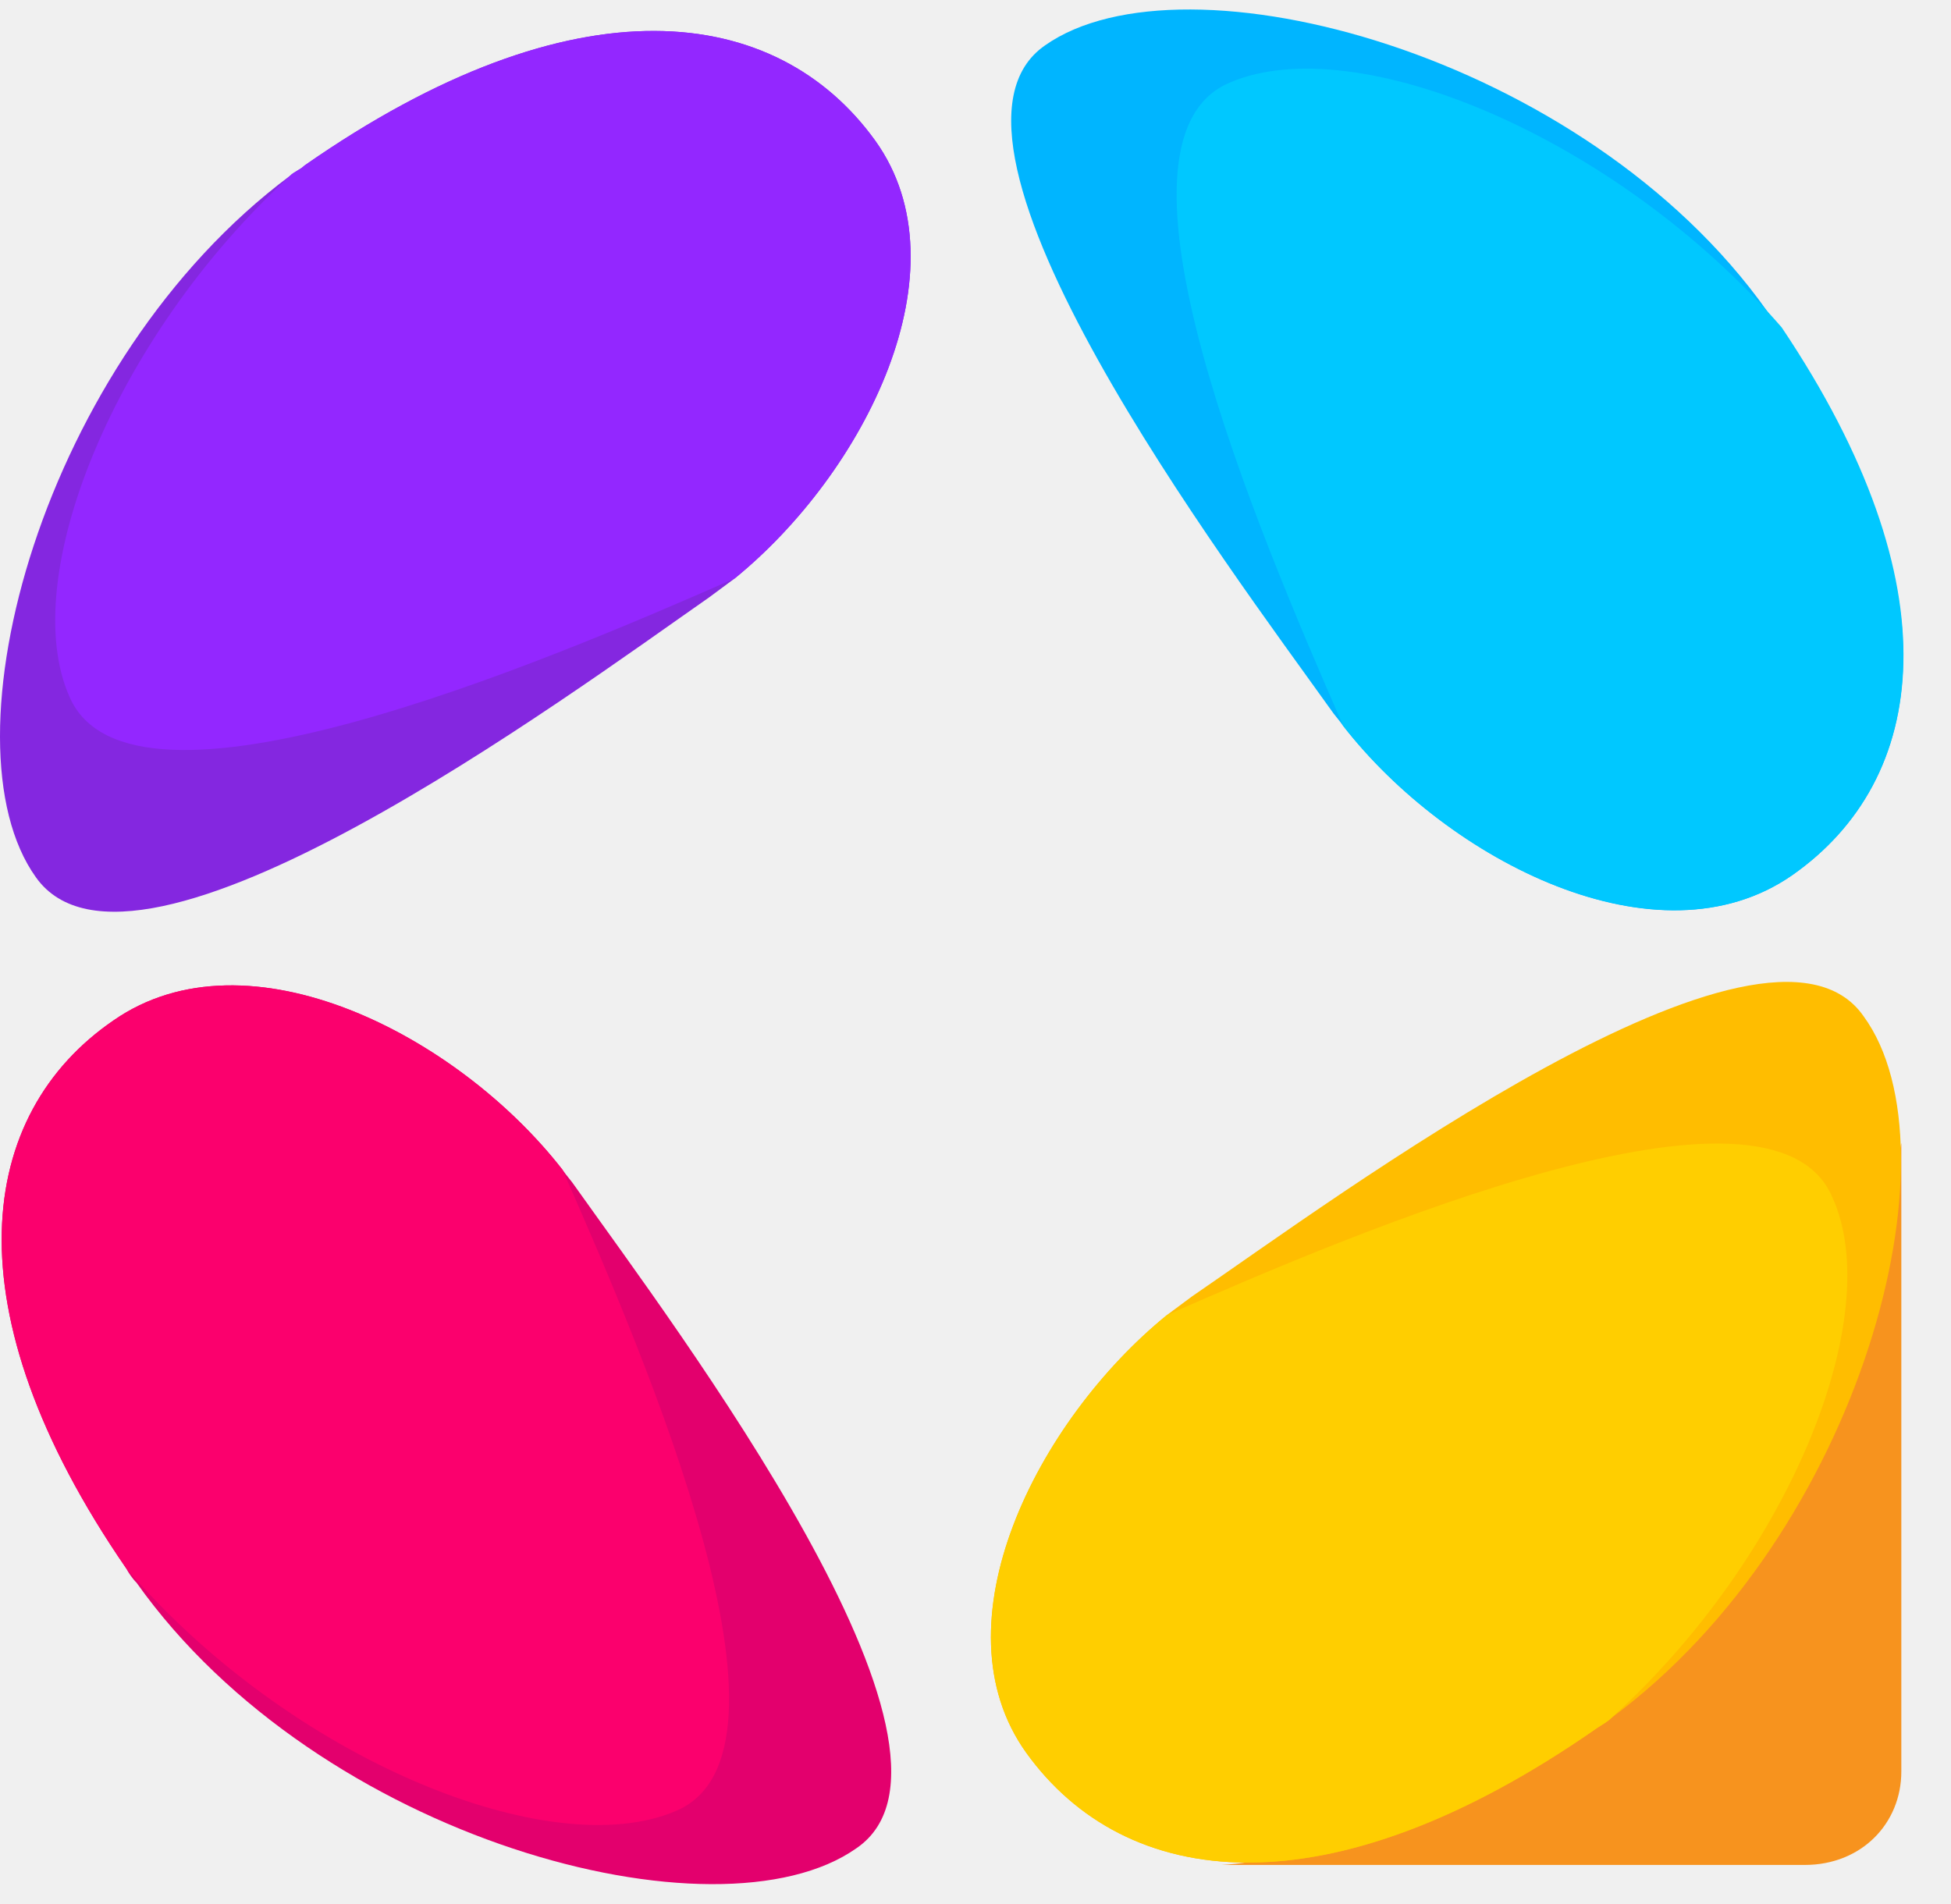
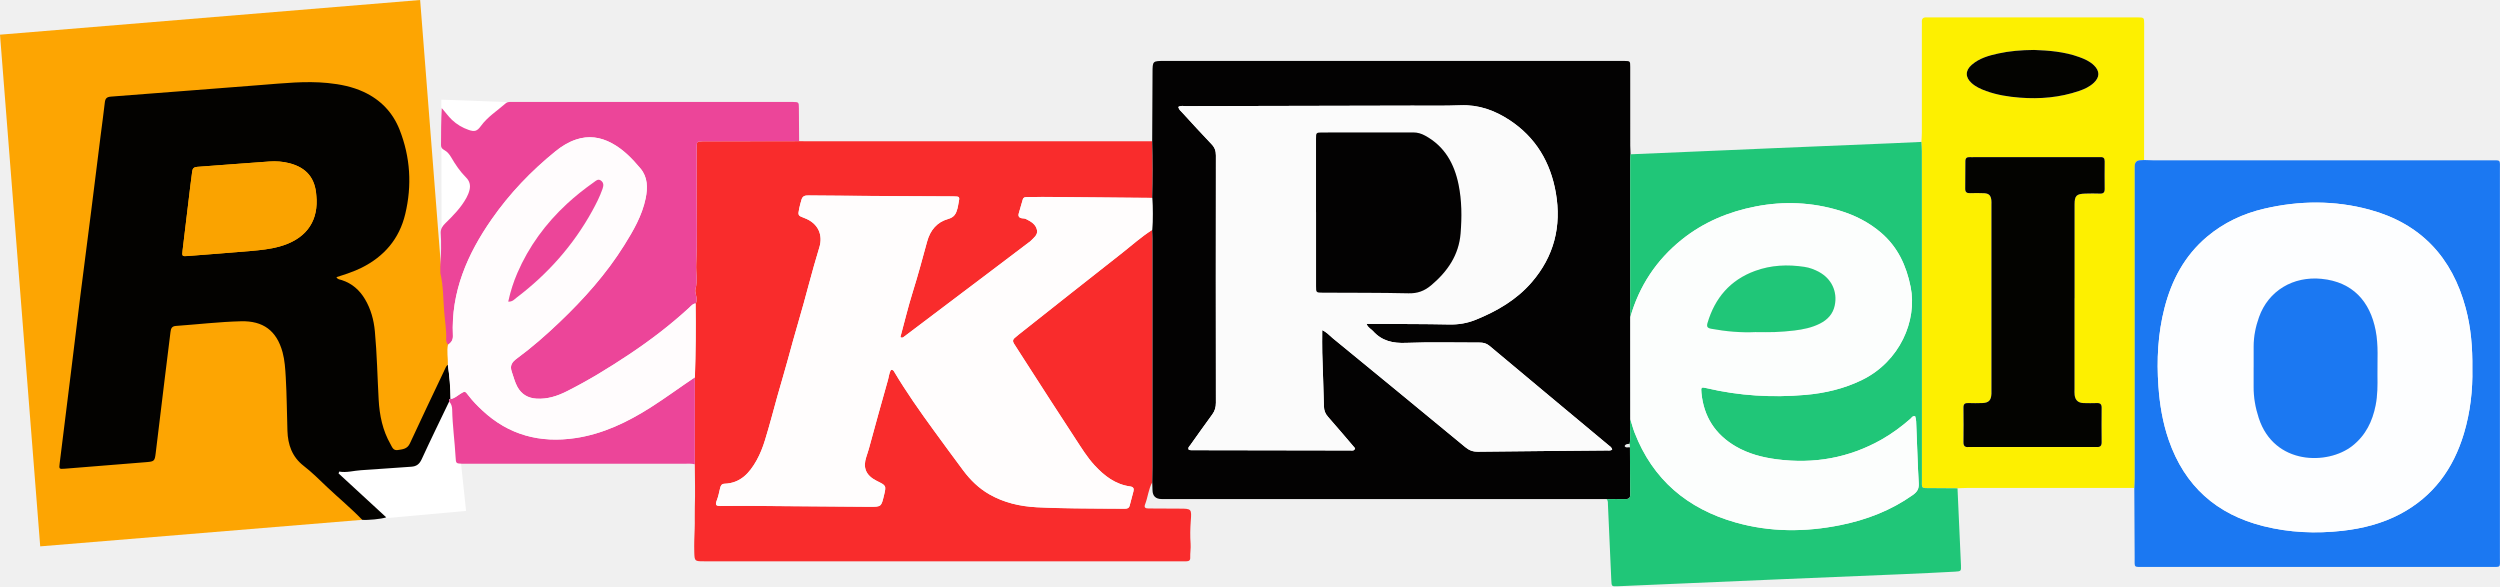
- <svg xmlns="http://www.w3.org/2000/svg" width="41" height="40" viewBox="0 0 41 40" fill="none">
-   <path d="M39.956 24.02C38.81 30.168 33.783 35.532 28.006 38.541C27.3 38.934 26.463 39.152 25.669 39.195H37.928C39.118 39.195 39.956 38.323 39.956 37.233V24.02Z" fill="#F7931E" />
-   <path d="M15.438 12.158C15.262 12.288 15.085 12.419 14.909 12.55C11.91 14.643 2.826 21.359 0.754 18.437C-1.275 15.603 0.886 7.579 6.09 3.698C6.178 3.61 6.31 3.567 6.398 3.479C12.087 -0.489 16.32 0.078 18.393 2.956C20.333 5.66 18.172 9.934 15.438 12.158Z" fill="#8427E0" />
-   <path d="M33.871 36.098C33.783 36.185 33.695 36.229 33.563 36.316C27.874 40.284 23.641 39.718 21.568 36.839C19.628 34.136 21.789 29.862 24.523 27.638C24.699 27.507 24.876 27.376 25.052 27.245C28.051 25.196 37.135 18.437 39.163 21.358C41.236 24.193 39.119 32.217 33.871 36.098Z" fill="#FFBD00" />
-   <path d="M17.995 38.846C15.085 40.895 6.707 38.672 2.87 33.264C2.782 33.177 2.694 33.046 2.65 32.959C-1.099 27.508 -0.481 23.409 2.385 21.446C5.207 19.484 9.617 21.752 11.822 24.586C11.91 24.717 11.998 24.804 12.086 24.935C14.159 27.857 20.95 36.84 17.995 38.846Z" fill="#E3006D" />
-   <path d="M15.438 12.158C11.382 13.945 2.739 17.609 1.46 14.643C0.357 12.158 2.386 7.099 6.09 3.698C6.178 3.61 6.31 3.567 6.399 3.479C12.087 -0.489 16.32 0.078 18.393 2.956C20.333 5.66 18.172 9.934 15.438 12.158Z" fill="#9327FF" />
-   <path d="M37.662 18.395C34.84 20.358 30.43 18.09 28.226 15.256C28.137 15.125 28.049 15.038 27.961 14.907C25.844 11.941 19.053 2.958 21.964 0.952C24.874 -1.097 33.297 1.127 37.133 6.534C37.221 6.665 37.31 6.752 37.398 6.883C41.102 12.334 40.529 16.39 37.662 18.395Z" fill="#00B5FF" />
-   <path d="M37.663 18.393C34.841 20.356 30.431 18.088 28.226 15.254C26.418 11.111 22.934 2.956 25.845 1.735C28.491 0.601 33.959 2.869 37.442 6.881C41.102 12.332 40.529 16.387 37.663 18.393Z" fill="#00C8FF" />
-   <path d="M33.871 36.099C33.783 36.186 33.695 36.229 33.563 36.317C27.874 40.285 23.641 39.718 21.568 36.84C19.628 34.136 21.789 29.863 24.523 27.639C28.58 25.851 37.223 22.188 38.502 25.153C39.648 27.639 37.62 32.697 33.871 36.099Z" fill="#FFCE00" />
-   <path d="M14.203 38.061C11.557 39.195 6.089 36.971 2.65 32.959C-1.099 27.508 -0.481 23.409 2.385 21.446C5.207 19.484 9.617 21.752 11.822 24.586C13.63 28.685 17.113 36.84 14.203 38.061Z" fill="#FB006D" />
+ <svg xmlns="http://www.w3.org/2000/svg" id="Camada_2" data-name="Camada 2" viewBox="0 0 1106 259.39">
+   <defs>
+     <style>
+       .cls-1 {
+         fill: #fcfefd;
+       }
+ 
+       .cls-1, .cls-2, .cls-3, .cls-4, .cls-5, .cls-6, .cls-7, .cls-8, .cls-9, .cls-10, .cls-11, .cls-12, .cls-13, .cls-14, .cls-15, .cls-16 {
+         stroke-width: 0px;
+       }
+ 
+       .cls-2 {
+         fill: #f92c2c;
+       }
+ 
+       .cls-3 {
+         fill: #faa300;
+       }
+ 
+       .cls-4 {
+         fill: #fdf000;
+       }
+ 
+       .cls-5 {
+         fill: #030300;
+       }
+ 
+       .cls-6 {
+         fill: #fff;
+       }
+ 
+       .cls-7 {
+         fill: #ec4599;
+       }
+ 
+       .cls-8 {
+         fill: #030202;
+       }
+ 
+       .cls-9 {
+         fill: #fbfbfb;
+       }
+ 
+       .cls-10 {
+         fill: #fda502;
+       }
+ 
+       .cls-11 {
+         fill: #1b78f2;
+       }
+ 
+       .cls-12 {
+         fill: #fffcfd;
+       }
+ 
+       .cls-13 {
+         fill: #fdfeff;
+       }
+ 
+       .cls-14 {
+         fill: #20c678;
+       }
+ 
+       .cls-15 {
+         fill: #fffdfd;
+       }
+ 
+       .cls-16 {
+         fill: #030200;
+       }
+     </style>
+   </defs>
+   <g id="Camada_1-2" data-name="Camada 1">
+     <g>
+       <path class="cls-2" d="m509.78,213.33c-1.72,3.07-1.94,6.63-3.21,9.84-.58,1.47.3,1.78,1.58,1.78,4.53,0,9.06.08,13.59.07,5.42-.01,5.46.12,5.06,5.41-.25,3.34-.33,6.72-.08,10.05.16,2.12-.24,4.16-.16,6.24.05,1.28-.68,1.59-1.74,1.6-.81,0-1.63,0-2.44,0-70.3,0-140.59,0-210.89,0-4.11,0-4.23,0-4.34-4.03-.1-3.46.04-6.94.18-10.4.13-3.12-.04-6.24.06-9.37.21-6.36.03-12.74,0-19.11,0-12.83.01-25.66.02-38.49.35-10.89.46-21.77.3-32.66.46-.45.41-1.03.46-1.61.16-1.65-.89-3.32-.48-4.78,1.02-3.66.13-7.33.31-10.97.47-10.06.17-20.16.18-30.24,0-7.19,0-14.37.04-21.56.01-2.46.09-2.5,2.53-2.59.81-.03,1.62,0,2.43,0,13.45-.02,26.9-.04,40.35-.06,1.16.02,2.32.06,3.48.06,50.9,0,101.8,0,152.7,0,.24,8.35.24,16.7,0,25.05-2.55-.02-5.11-.04-7.66-.06-12.76-.12-25.53-.25-38.29-.36-3.02-.03-6.04,0-9.06.05-.91.01-1.91-.08-2.25,1.14-.56,2.01-1.13,4.01-1.73,6-.38,1.28.04,2.02,1.36,2.24.57.1,1.21.04,1.71.29,2.22,1.09,4.48,2.34,4.98,4.97.42,2.22-1.56,3.44-2.89,4.86-.23.25-.55.42-.83.63-4.63,3.5-9.25,7.01-13.88,10.51-13.8,10.42-27.6,20.85-41.4,31.26-.36.27-.75.53-1.44.05,1.78-6.58,3.39-13.3,5.45-19.89,2.32-7.4,4.33-14.88,6.37-22.36,1.37-5.04,4.41-8.63,9.23-9.98,2.85-.8,3.6-2.42,4.2-4.68.21-.78.31-1.6.47-2.39.59-2.85.59-2.91-2.31-2.94-7.66-.07-15.33-.06-22.99-.11-13.7-.08-27.4-.16-41.09-.31-1.59-.02-2.62.23-3.11,1.97-.35,1.23-.71,2.44-.96,3.69-.62,3.17-.66,3.22,2.28,4.33,6.47,2.43,8.11,7.86,6.68,12.72-1.64,5.55-3.3,11.1-4.75,16.69-2.89,11.08-6.29,22-9.23,33.06-1.46,5.47-3.16,10.9-4.67,16.36-1.79,6.48-3.49,12.99-5.47,19.41-.96,3.1-2.14,6.14-3.72,8.98-3.13,5.58-7.13,10.09-14.17,10.33-1.38.05-1.72.94-1.98,2-.43,1.81-.77,3.62-1.45,5.37-.77,1.99-.43,2.47,1.72,2.48,3.71.02,7.43-.1,11.14-.07,18.24.13,36.48.3,54.72.41,5.17.03,5.17-.03,6.36-4.97,1.08-4.48,1.03-4.38-3.22-6.5-4.94-2.47-6.11-5.99-4.59-10.58.4-1.21.81-2.42,1.15-3.64,2.8-10.16,5.53-20.33,8.45-30.45.43-1.48.53-3.13,1.29-4.41.78-.11,1.11.2,1.35.62,5.4,9.09,11.48,17.72,17.7,26.25,4.31,5.9,8.61,11.81,12.99,17.66,3.15,4.21,6.86,7.84,11.48,10.49,6.5,3.73,13.58,5.34,20.96,5.74,5.68.31,11.37.4,17.05.49,7.31.1,14.62.1,21.93.15,1.01,0,1.85-.19,2.15-1.31.56-2.13,1.15-4.25,1.69-6.38.31-1.22,0-1.96-1.43-2.15-6.58-.9-11.45-4.67-15.8-9.39-3.25-3.52-5.72-7.59-8.33-11.55-7.53-11.43-14.89-22.97-22.31-34.48-1.64-2.54-3.23-5.1-4.89-7.62-.68-1.03-.74-1.91.3-2.72.55-.43,1.05-.92,1.59-1.35,15.29-12.08,30.56-24.19,45.9-36.21,4.38-3.43,8.51-7.19,13.24-10.16.05,1.27.15,2.54.15,3.81,0,33.73,0,67.47,0,101.2,0,2.2-.06,4.39-.09,6.59Z" />
+       <polygon class="cls-10" points="0 15.34 17.79 241.71 160.24 229.97 145.77 207.29 171.06 201.2 185.58 202.13 199.35 157.3 195.11 118.14 185.87 0 0 15.34" />
+       <polygon class="cls-6" points="168.66 229.41 206.19 226.02 199.35 161.66 182.77 199.32 159.82 206.35 146.7 204.47 148.88 211.15 168.66 229.41" />
+       <path class="cls-8" d="m509.73,87.54c.24-8.35.24-16.7,0-25.05.05-10.09.11-20.18.15-30.28.02-5.25,0-5.25,5.3-5.25h201.32c.7,0,1.39,0,2.09,0,2.59.04,2.62.04,2.62,2.65.01,11.61,0,23.21.01,34.82,0,1.27.08,2.55.12,3.82-.05.8-.13,1.61-.14,2.42,0,20.77,0,41.54,0,62.32,0,2.43.03,4.86.05,7.29,0,15.06.01,30.13.02,45.19-.41,3.62.32,7.26-.3,10.87-.86.08-1.79,0-2.25,1.01.6.99,1.57.41,2.37.56.03,6.9.03,13.81.13,20.71.02,1.67-.57,2.21-2.2,2.16-2.76-.09-5.52,0-8.28.02-58.62,0-117.24-.01-175.86-.02-6.96,0-13.93,0-20.89,0q-4.08,0-4.12-3.97c-.01-1.16-.06-2.32-.1-3.48.03-2.2.08-4.4.09-6.59,0-33.73,0-67.47,0-101.2,0-1.27-.1-2.54-.15-3.81.29-4.73.26-9.45.02-14.18Zm203.5,111.42c-.2-1.16-1.01-1.5-1.6-2-17.57-14.65-35.16-29.28-52.69-43.97-1.39-1.16-2.77-1.44-4.45-1.44-10.81.03-21.63-.29-32.42.14-5.83.24-10.71-.83-14.65-5.24-.86-.96-2.25-1.46-2.84-3.15,1.47,0,2.61,0,3.75,0,10.92.06,21.85.02,32.77.25,4.16.09,8.02-.56,11.86-2.12,9.36-3.82,17.95-8.79,24.63-16.51,9.91-11.44,13.3-24.79,10.72-39.61-2.36-13.54-8.91-24.6-20.56-32.22-6.52-4.26-13.6-6.84-21.63-6.51-7.08.29-14.17.13-21.26.15-33.35.07-66.7.13-100.05.22-1.16,0-2.44-.36-3.52.37.27,1.21,1.07,1.77,1.69,2.44,4.32,4.7,8.61,9.44,13.03,14.05,1.4,1.46,1.91,2.95,1.91,4.95-.05,36.47-.05,72.95,0,109.42,0,1.96-.45,3.59-1.6,5.16-3.29,4.49-6.51,9.04-9.74,13.58-.44.62-1.25,1.17-.58,2.14.32.04.67.11,1.01.11,23.47.05,46.95.09,70.42.12.74,0,1.68.32,2.07-.96-3.94-4.6-7.89-9.3-11.96-13.91-1.23-1.39-1.79-2.77-1.83-4.66-.15-7.9-.52-15.79-.74-23.68-.09-3.2-.01-6.41-.01-10.03,2.05.97,3.24,2.42,4.63,3.55,19.58,16.05,39.15,32.09,58.66,48.22,1.74,1.44,3.41,2.05,5.64,2.02,18.94-.24,37.88-.37,56.82-.55.79,0,1.61.17,2.53-.33Z" />
+       <path class="cls-16" d="m160.24,229.97c-4.9-5.12-10.39-9.62-15.53-14.49-3.37-3.2-6.67-6.52-10.33-9.35-5.19-4.01-7.02-9.42-7.22-15.54-.25-7.89-.28-15.79-.74-23.68-.22-3.71-.43-7.42-1.4-11.03-2.63-9.71-8.72-13.98-18.34-13.75-9.63.23-19.23,1.38-28.85,2.06-1.86.13-2.22,1.17-2.41,2.73-.81,6.92-1.71,13.82-2.56,20.74-1.34,10.94-2.65,21.88-3.98,32.82-.42,3.44-.63,3.68-4.02,3.96-12.04.98-24.09,1.95-36.13,2.91-2.6.21-2.65.18-2.32-2.45,1.64-13.35,3.32-26.7,4.97-40.06,1.39-11.28,2.74-22.57,4.15-33.86,1.58-12.54,3.22-25.07,4.81-37.6,1.42-11.16,2.79-22.33,4.19-33.49.61-4.83,1.29-9.65,1.83-14.48.2-1.77.77-2.52,2.74-2.67,22.13-1.65,44.25-3.46,66.38-5.14,9.84-.75,19.67-1.86,29.56-.87,5.46.55,10.79,1.6,15.8,3.91,7.52,3.47,12.93,9.1,15.94,16.76,4.77,12.12,5.53,24.63,2.5,37.29-2.62,10.97-9.29,18.76-19.34,23.77-3.54,1.76-7.3,2.93-11.1,4.16.56,1.08,1.58,1.03,2.39,1.3,4.54,1.48,7.86,4.43,10.25,8.46,2.59,4.37,3.89,9.15,4.36,14.19.94,10.06,1.12,20.16,1.68,30.24.38,6.91,1.74,13.6,5.23,19.68.7,1.21,1.15,2.94,3.22,2.61,2.16-.34,4.22-.42,5.39-2.97,4.9-10.66,10-21.22,15.01-31.83.5-1.05.87-2.16,1.72-3,.74,5.03,1.18,10.09,1.22,15.18-.78.1-.77.6-.61,1.18-4.06,8.47-8.2,16.91-12.12,25.45-1.01,2.2-2.29,3.23-4.66,3.37-7.41.46-14.8,1.1-22.21,1.54-3.22.19-6.34,1.19-9.63.61-.1.27-.21.53-.31.8,7,6.45,14,12.9,21.1,19.44-1.86.73-8.34,1.34-10.69,1.1Zm-20.17-141.62c-.04-.58-.09-1.16-.12-1.74-.49-7.77-4.32-12.39-11.83-14.37-2.96-.78-5.97-.99-8.97-.78-10.64.73-21.26,1.61-31.9,2.37-1.45.1-2.08.68-2.23,2.06-.23,2.07-.55,4.14-.8,6.21-1.16,9.54-2.33,19.09-3.44,28.64-.31,2.67-.22,2.72,2.35,2.52,9.25-.72,18.51-1.43,27.76-2.22,4.27-.37,8.55-.8,12.71-1.95,11.1-3.07,16.8-10.26,16.48-20.72Z" />
+       <path class="cls-4" d="m944.24,215.87c-24.69,0-49.38,0-74.07,0-1.39,0-2.77.1-4.16.15-3.83-.03-7.66-.05-11.48-.08-4.88-.04-4.27.48-4.27-4.26-.01-48.25-.01-96.5-.03-144.75,0-1.39-.13-2.77-.19-4.16.07-1.39.19-2.77.19-4.16.01-15.45,0-30.89,0-46.34,0-.81.05-1.63,0-2.44-.11-1.45.45-2.2,1.97-2.14.7.03,1.39,0,2.09,0,30.09,0,60.18,0,90.28,0,.35,0,.7,0,1.05,0,2.91.05,2.96.05,2.96,2.82,0,20.09-.02,40.18-.04,60.27-.58.03-1.16.07-1.73.1q-2.34.12-2.4,2.59c-.01.7,0,1.39,0,2.09,0,45.38,0,90.75,0,136.13,0,1.39-.1,2.78-.15,4.16Zm-26.47-83.94c0-13.82-.01-27.65,0-41.47,0-3.86.8-4.67,4.67-4.8,2.21-.08,4.42-.07,6.62,0,1.51.05,2.05-.56,2.03-2.05-.06-4.06-.04-8.13,0-12.2.01-1.29-.45-1.97-1.82-1.88-.69.05-1.39,0-2.09,0-17.9,0-35.79,0-53.69,0-.7,0-1.4.04-2.09,0-1.29-.09-1.94.43-1.94,1.78,0,4.07,0,8.13-.07,12.2-.02,1.56.74,2,2.15,1.96,2.09-.06,4.19-.1,6.27.02,2.06.11,2.88.97,3.14,3.02.09.69.04,1.39.04,2.09,0,27.3,0,54.6,0,81.89,0,.58.02,1.16,0,1.74-.14,2.89-1.18,3.99-4.02,4.09-2.09.07-4.19.08-6.27,0-1.46-.06-2.1.42-2.09,1.97.06,5.11.07,10.22,0,15.33-.02,1.71.67,2.32,2.28,2.15.58-.06,1.16,0,1.74,0,17.66,0,35.33,0,52.99,0,.7,0,1.4-.03,2.09,0,1.49.07,2.06-.63,2.04-2.09-.04-5.11-.05-10.22,0-15.33.02-1.52-.61-2.07-2.08-2.02-1.97.06-3.95.06-5.93,0-2.34-.08-3.65-1.25-3.94-3.53-.12-.92-.05-1.86-.05-2.78,0-13.36,0-26.72,0-40.08Zm-17.92-109.83c-5.73.05-10.83.47-15.83,1.57-4.21.92-8.38,2.1-11.73,5.02-2.9,2.53-2.88,5.51-.04,8.06,1.84,1.66,4.06,2.66,6.37,3.5,4.85,1.76,9.89,2.55,15,2.95,8.89.68,17.64-.07,26.13-2.95,2.43-.83,4.77-1.89,6.65-3.7,2.56-2.46,2.56-5.09.05-7.58-1.86-1.84-4.21-2.87-6.62-3.74-6.65-2.41-13.59-2.9-19.97-3.13Z" />
+       <path class="cls-14" d="m850.03,62.78c.07,1.39.19,2.77.19,4.16.01,48.25.01,96.5.03,144.75,0,4.74-.6,4.22,4.27,4.26,3.83.03,7.66.05,11.48.08.51,11.36,1.05,22.71,1.53,34.07.11,2.55.04,2.65-2.63,2.8-7.53.41-15.06.77-22.6,1.09-18.67.79-37.34,1.54-56,2.33-23.54,1-47.07,2.02-70.6,3.04-2.75.12-2.74.12-2.87-2.9-.48-11.01-.98-22.02-1.47-33.02-.04-.91.14-1.88-.62-2.62,2.76-.02,5.52-.11,8.28-.02,1.63.05,2.23-.49,2.2-2.16-.1-6.9-.1-13.81-.13-20.71-.04-.52-.08-1.05-.12-1.57.62-3.61-.11-7.26.3-10.88.62,1.97,1.12,3.99,1.87,5.92,8.07,20.81,23.35,33.65,44.54,39.7,15.39,4.39,30.99,4.36,46.58,1.2,11.48-2.32,22.28-6.46,31.94-13.3,1.88-1.33,2.79-2.67,2.65-5.13-.49-8.35-.69-16.71-1.06-25.06-.07-1.57.01-3.2-.54-4.67-1.19-.22-1.56.69-2.13,1.18-3.95,3.45-8.15,6.56-12.71,9.14-14.47,8.19-30.01,10.89-46.4,8.74-6.35-.83-12.54-2.44-18.16-5.72-9.08-5.31-14.13-13.19-15.14-23.65-.25-2.55-.11-2.67,2.34-2.09,14.37,3.37,28.93,4.24,43.6,2.97,8.74-.76,17.18-2.73,25.12-6.62,16.69-8.16,24.48-26.24,21.49-41.14-1.89-9.4-5.67-17.62-13.06-23.97-5.38-4.62-11.55-7.74-18.3-9.79-12.24-3.73-24.66-4.28-37.2-1.84-12.05,2.34-23.11,6.97-32.73,14.7-11.19,9-18.76,20.43-22.72,34.24-.02-2.43-.05-4.86-.05-7.29,0-20.77,0-41.54,0-62.32,0-.81.09-1.61.14-2.42,14.72-.62,29.44-1.25,44.17-1.88,6.72-.29,13.45-.59,20.17-.87,17.39-.73,34.79-1.44,52.18-2.17,4.06-.17,8.11-.37,12.17-.56Z" />
+       <path class="cls-11" d="m944.24,215.87c.05-1.39.15-2.78.15-4.16,0-45.38,0-90.75,0-136.13,0-.7-.01-1.39,0-2.09q.05-2.48,2.4-2.59c.58-.03,1.16-.07,1.73-.1,1.39.04,2.78.13,4.17.13,49.62,0,99.25,0,148.87.01,5,0,4.4-.63,4.4,4.49.01,57.04.01,114.08,0,171.12,0,4.77.61,4.26-4.27,4.26-51.02.01-102.04.01-153.06,0-4.87,0-4.23.5-4.26-4.28-.07-10.22-.1-20.44-.15-30.66Zm149.52-52.71c.12-9.47-.63-18.23-2.93-26.83-6.01-22.52-19.93-37.42-42.56-43.56-15.41-4.18-30.99-4.06-46.55-.44-9.43,2.19-17.97,6.2-25.39,12.46-9.87,8.33-15.61,19.16-18.77,31.49-2.91,11.36-3.5,22.93-2.68,34.57.57,8.12,1.88,16.12,4.57,23.86,7.04,20.29,21.11,32.85,41.86,38.05,11.51,2.88,23.18,3.39,34.94,2.07,8.96-1.01,17.6-3.19,25.61-7.44,14.59-7.73,23.5-19.99,28.17-35.59,2.86-9.54,3.93-19.31,3.73-28.63Z" />
+       <polygon class="cls-6" points="234.02 45.53 195.24 44.09 195.38 116.01 241.78 67.24 234.02 45.53" />
+       <path class="cls-7" d="m198.18,152.45c-.58-.64-.83-1.43-.8-2.24.19-4.19-.57-8.31-.89-12.46-.44-5.64-.36-11.34-1.67-16.88,0-1.24-.09-2.51,0-3.77.32-4.72.47-9.44.14-14.17-.01-1.75.86-2.99,2.08-4.18,3.48-3.41,6.91-6.88,9.29-11.21.62-1.13,1.1-2.3,1.4-3.55.5-2.09,0-3.94-1.52-5.44-2.66-2.65-4.73-5.72-6.6-8.94-.77-1.33-1.73-2.5-3.08-3.24-.89-.49-1.43-1.03-1.43-2.14.03-5.42.02-10.84.32-16.39,1.6,1.73,2.87,3.61,4.51,5.17,2.15,2.04,4.63,3.5,7.4,4.46,2.65.92,3.74.58,5.39-1.69,2.99-4.12,7.27-6.79,11-10.06.56-.49,1.23-.61,1.94-.62.81,0,1.63,0,2.44,0,40.31,0,80.61,0,120.92,0,.58,0,1.16-.01,1.74,0,2.62.06,2.65.07,2.67,2.74.05,4.87.07,9.75.1,14.62-13.45.02-26.9.04-40.35.06-.81,0-1.62-.02-2.43,0-2.44.09-2.52.14-2.53,2.59-.03,7.19-.03,14.37-.04,21.56,0,10.08.29,20.18-.18,30.24-.17,3.64.71,7.31-.31,10.97-.41,1.46.64,3.13.48,4.78-.06.58,0,1.16-.46,1.61-1.3.08-2,1.1-2.84,1.87-8.3,7.64-17.24,14.45-26.62,20.7-8.89,5.92-17.99,11.5-27.55,16.3-4.17,2.1-8.57,3.54-13.38,3.23-3.79-.24-6.63-1.91-8.46-5.25-1.12-2.05-1.64-4.32-2.42-6.49-1.04-2.9.02-4.41,2.26-6.06,6.64-4.88,12.83-10.32,18.8-16.01,10.79-10.29,20.67-21.33,28.6-34,4.07-6.5,7.93-13.14,9.51-20.77.97-4.68.96-9.39-2.28-13.25-3.65-4.36-7.63-8.48-12.74-11.21-5.02-2.69-10.25-3.45-15.79-1.58-3.37,1.14-6.3,2.96-9.02,5.15-10.79,8.74-20.31,18.67-28.26,30.08-10.79,15.48-18.05,32.14-17.17,51.49.09,1.88-.68,3.1-2.19,4Z" />
+       <path class="cls-7" d="m198.74,177.67c-.17-.58-.17-1.08.61-1.18,1.71-.19,2.9-1.4,4.27-2.24,2.06-1.26,2.09-1.32,3.59.67,1.83,2.43,3.95,4.57,6.15,6.63,11.68,10.96,25.64,14.57,41.2,12.25,12.14-1.81,22.99-7.02,33.28-13.56,6.67-4.24,13-8.95,19.57-13.32,0,12.83-.01,25.66-.02,38.49-1.48-.4-3-.26-4.51-.26-32.04,0-64.08,0-96.12,0-.81,0-1.63.02-2.44,0-2.57-.1-2.62-.19-2.76-2.84-.39-7.05-1.39-14.05-1.52-21.12-.02-1.3-.37-2.53-1.31-3.51Z" />
+       <path class="cls-15" d="m509.73,87.54c.25,4.73.28,9.45-.02,14.18-4.73,2.97-8.87,6.73-13.24,10.16-15.34,12.02-30.61,24.13-45.9,36.21-.55.43-1.04.92-1.59,1.35-1.04.81-.98,1.69-.3,2.72,1.66,2.52,3.25,5.09,4.89,7.62,7.42,11.5,14.79,23.04,22.31,34.48,2.61,3.96,5.08,8.03,8.33,11.55,4.35,4.72,9.22,8.49,15.8,9.39,1.43.2,1.74.94,1.43,2.15-.54,2.13-1.12,4.25-1.69,6.38-.3,1.12-1.13,1.32-2.15,1.31-7.31-.05-14.62-.05-21.93-.15-5.69-.08-11.38-.18-17.05-.49-7.38-.4-14.46-2.01-20.96-5.74-4.61-2.65-8.32-6.28-11.48-10.49-4.38-5.85-8.68-11.76-12.99-17.66-6.22-8.53-12.31-17.16-17.7-26.25-.25-.41-.57-.72-1.35-.62-.75,1.27-.86,2.93-1.29,4.41-2.92,10.12-5.65,20.3-8.45,30.45-.34,1.23-.75,2.43-1.15,3.64-1.51,4.59-.35,8.11,4.59,10.58,4.25,2.12,4.3,2.02,3.22,6.5-1.19,4.94-1.19,5.01-6.36,4.97-18.24-.11-36.48-.29-54.72-.41-3.71-.03-7.43.09-11.14.07-2.15-.01-2.49-.5-1.72-2.48.68-1.75,1.03-3.57,1.45-5.37.25-1.07.6-1.96,1.98-2,7.04-.24,11.04-4.75,14.17-10.33,1.59-2.83,2.77-5.88,3.72-8.98,1.98-6.42,3.68-12.93,5.47-19.41,1.51-5.46,3.21-10.88,4.67-16.36,2.94-11.06,6.34-21.99,9.23-33.06,1.46-5.59,3.11-11.15,4.75-16.69,1.44-4.86-.21-10.3-6.68-12.72-2.94-1.1-2.9-1.15-2.28-4.33.25-1.25.61-2.47.96-3.69.49-1.74,1.53-1.98,3.11-1.97,13.7.14,27.4.22,41.09.31,7.66.05,15.33.04,22.99.11,2.9.03,2.9.09,2.31,2.94-.16.8-.26,1.61-.47,2.39-.6,2.26-1.35,3.89-4.2,4.68-4.83,1.35-7.86,4.93-9.23,9.98-2.04,7.47-4.05,14.96-6.37,22.36-2.06,6.59-3.67,13.31-5.45,19.89.68.48,1.07.22,1.44-.05,13.8-10.42,27.6-20.84,41.4-31.26,4.63-3.5,9.25-7.01,13.88-10.51.28-.21.6-.38.83-.63,1.33-1.41,3.31-2.63,2.89-4.86-.49-2.63-2.76-3.88-4.98-4.97-.5-.24-1.14-.19-1.71-.29-1.32-.22-1.74-.96-1.36-2.24.6-1.99,1.17-4,1.73-6,.34-1.21,1.34-1.13,2.25-1.14,3.02-.04,6.04-.07,9.06-.05,12.76.11,25.53.24,38.29.36,2.55.02,5.11.04,7.66.06Z" />
+       <path class="cls-12" d="m307.42,166.92c-6.57,4.37-12.9,9.09-19.57,13.32-10.29,6.54-21.14,11.75-33.28,13.56-15.56,2.32-29.52-1.29-41.2-12.25-2.2-2.06-4.33-4.21-6.15-6.63-1.5-1.99-1.53-1.93-3.59-.67-1.37.84-2.56,2.05-4.27,2.24-.05-5.09-.48-10.15-1.22-15.18.09-2.96-.57-5.92.05-8.86,1.51-.9,2.28-2.11,2.19-3.99-.88-19.36,6.38-36.01,17.17-51.49,7.95-11.41,17.47-21.34,28.26-30.08,2.71-2.2,5.65-4.02,9.02-5.15,5.54-1.87,10.77-1.11,15.79,1.58,5.11,2.73,9.08,6.86,12.74,11.21,3.24,3.86,3.24,8.57,2.28,13.25-1.58,7.64-5.44,14.27-9.51,20.77-7.93,12.67-17.81,23.72-28.6,34-5.97,5.69-12.16,11.13-18.8,16.01-2.25,1.65-3.3,3.16-2.26,6.06.78,2.17,1.3,4.44,2.42,6.49,1.82,3.33,4.67,5.01,8.46,5.25,4.81.3,9.21-1.14,13.38-3.23,9.55-4.8,18.66-10.38,27.55-16.3,9.38-6.25,18.32-13.06,26.62-20.7.84-.77,1.53-1.79,2.84-1.87.16,10.89.05,21.78-.3,32.66Zm-82.56-33.47c1.9.08,2.64-.97,3.51-1.63,13.86-10.49,25.2-23.2,33.61-38.44,1.73-3.14,3.37-6.35,4.56-9.75.49-1.41.67-2.77-.72-3.75-1.26-.88-2.19.13-3.1.78-4.17,2.94-8.16,6.09-11.91,9.56-9.4,8.7-16.82,18.8-21.91,30.57-1.73,4-3.06,8.16-4.04,12.67Z" />
+       <path class="cls-9" d="m713.23,198.96c-.92.5-1.74.32-2.53.33-18.94.18-37.88.32-56.82.55-2.23.03-3.91-.59-5.64-2.02-19.51-16.13-39.09-32.17-58.66-48.22-1.39-1.14-2.58-2.58-4.63-3.55,0,3.61-.08,6.82.01,10.03.22,7.89.59,15.79.74,23.68.04,1.89.6,3.27,1.83,4.66,4.07,4.6,8.02,9.31,11.96,13.91-.39,1.28-1.33.96-2.07.96-23.47-.03-46.95-.07-70.42-.12-.34,0-.69-.07-1.01-.11-.67-.97.14-1.52.58-2.14,3.23-4.54,6.45-9.09,9.74-13.58,1.15-1.57,1.6-3.2,1.6-5.16-.05-36.47-.05-72.95,0-109.42,0-2-.51-3.49-1.91-4.95-4.42-4.61-8.71-9.35-13.03-14.05-.62-.67-1.41-1.22-1.69-2.44,1.08-.73,2.36-.37,3.52-.37,33.35-.09,66.7-.15,100.05-.22,7.09-.02,14.18.14,21.26-.15,8.03-.33,15.11,2.25,21.63,6.51,11.65,7.62,18.2,18.67,20.56,32.22,2.58,14.81-.81,28.16-10.72,39.61-6.68,7.72-15.27,12.69-24.63,16.51-3.84,1.56-7.7,2.21-11.86,2.12-10.92-.23-21.84-.19-32.77-.25-1.14,0-2.28,0-3.75,0,.59,1.69,1.98,2.19,2.84,3.15,3.94,4.41,8.82,5.48,14.65,5.24,10.79-.44,21.61-.11,32.42-.14,1.68,0,3.06.28,4.45,1.44,17.53,14.7,35.12,29.32,52.69,43.97.6.5,1.4.84,1.6,2Zm-131.02-105.1c0,10.92-.01,21.84,0,32.76,0,2.8.05,2.83,2.9,2.85,12.67.08,25.33,0,37.99.29,3.99.09,7.02-1.01,10.04-3.56,7.24-6.09,12.25-13.38,13.01-22.98.57-7.18.56-14.41-.89-21.51-1.89-9.27-6.14-16.97-14.78-21.69-1.68-.91-3.35-1.43-5.29-1.43-13.36.05-26.73.02-40.09.03-2.86,0-2.9.03-2.91,2.83-.02,10.8,0,21.6,0,32.41Z" />
+       <path class="cls-1" d="m721.26,140.28c3.96-13.81,11.53-25.24,22.72-34.24,9.62-7.74,20.69-12.36,32.73-14.7,12.54-2.44,24.96-1.89,37.2,1.84,6.74,2.05,12.92,5.17,18.3,9.79,7.39,6.35,11.17,14.57,13.06,23.97,2.99,14.91-4.8,32.98-21.49,41.14-7.95,3.89-16.39,5.86-25.12,6.62-14.68,1.27-29.23.4-43.6-2.97-2.45-.58-2.59-.46-2.34,2.09,1.01,10.46,6.06,18.34,15.14,23.65,5.62,3.29,11.81,4.89,18.16,5.72,16.39,2.15,31.94-.56,46.4-8.74,4.56-2.58,8.76-5.69,12.71-9.14.57-.5.93-1.4,2.13-1.18.55,1.47.47,3.1.54,4.67.38,8.35.57,16.72,1.06,25.06.15,2.46-.77,3.8-2.65,5.13-9.66,6.84-20.45,10.98-31.94,13.3-15.59,3.15-31.19,3.19-46.58-1.2-21.19-6.05-36.47-18.89-44.54-39.7-.75-1.93-1.25-3.94-1.87-5.92,0-15.06-.01-30.13-.02-45.19Zm55.52,6.64c2.78,0,5.57.09,8.35-.02,2.89-.12,5.79-.33,8.66-.68,3.92-.48,7.79-1.26,11.36-3.07,3.39-1.72,5.78-4.28,6.55-8.08,1.23-6.09-1.41-11.67-6.85-14.69-2.05-1.13-4.22-1.96-6.53-2.31-7.46-1.14-14.85-.81-21.96,1.81-10.91,4.02-17.69,11.94-20.95,23-.48,1.63-.06,2.25,1.64,2.56,6.53,1.2,13.09,1.78,19.73,1.47Z" />
+       <path class="cls-3" d="m140.07,88.35c.33,10.46-5.38,17.65-16.47,20.72-4.16,1.15-8.43,1.58-12.71,1.95-9.25.8-18.5,1.5-27.76,2.22-2.58.2-2.66.15-2.35-2.52,1.11-9.55,2.28-19.09,3.44-28.64.25-2.07.58-4.13.8-6.21.15-1.38.78-1.96,2.23-2.06,10.64-.75,21.26-1.64,31.9-2.37,3-.21,6.01,0,8.97.78,7.51,1.98,11.34,6.59,11.83,14.37.04.58.08,1.16.12,1.74Z" />
+       <path class="cls-5" d="m917.77,131.93c0,13.36,0,26.72,0,40.08,0,.93-.07,1.87.05,2.78.29,2.28,1.59,3.45,3.94,3.53,1.97.06,3.95.06,5.93,0,1.46-.05,2.09.5,2.08,2.02-.05,5.11-.05,10.22,0,15.33.01,1.47-.56,2.16-2.04,2.09-.7-.03-1.39,0-2.09,0-17.66,0-35.33,0-52.99,0-.58,0-1.17-.05-1.74,0-1.61.16-2.31-.45-2.28-2.15.07-5.11.06-10.22,0-15.33-.02-1.54.63-2.02,2.09-1.97,2.09.08,4.18.07,6.27,0,2.83-.1,3.88-1.2,4.02-4.09.03-.58,0-1.16,0-1.74,0-27.3,0-54.6,0-81.89,0-.7.05-1.4-.04-2.09-.26-2.05-1.08-2.9-3.14-3.02-2.09-.11-4.18-.08-6.27-.02-1.41.04-2.18-.4-2.15-1.96.06-4.06.07-8.13.07-12.2,0-1.35.65-1.86,1.94-1.78.69.05,1.39,0,2.09,0,17.9,0,35.79,0,53.69,0,.7,0,1.4.04,2.09,0,1.37-.09,1.83.59,1.82,1.88-.03,4.07-.05,8.13,0,12.2.02,1.49-.53,2.1-2.03,2.05-2.21-.07-4.42-.08-6.62,0-3.87.14-4.66.94-4.67,4.8-.02,13.82,0,27.65,0,41.47Z" />
+       <path class="cls-5" d="m899.85,22.1c6.38.23,13.33.72,19.97,3.13,2.41.87,4.76,1.9,6.62,3.74,2.51,2.49,2.51,5.12-.05,7.58-1.88,1.81-4.21,2.87-6.65,3.7-8.49,2.89-17.24,3.64-26.13,2.95-5.11-.39-10.15-1.19-15-2.95-2.31-.84-4.53-1.84-6.37-3.5-2.84-2.55-2.86-5.53.04-8.06,3.35-2.93,7.53-4.1,11.73-5.02,5-1.1,10.1-1.52,15.83-1.57Z" />
+       <path class="cls-13" d="m1093.77,163.16c.19,9.32-.88,19.09-3.73,28.63-4.67,15.59-13.58,27.86-28.17,35.59-8.01,4.24-16.65,6.43-25.61,7.44-11.76,1.32-23.43.81-34.94-2.07-20.75-5.19-34.82-17.75-41.86-38.05-2.68-7.73-4-15.74-4.57-23.86-.82-11.64-.23-23.21,2.68-34.57,3.16-12.32,8.91-23.15,18.77-31.49,7.42-6.26,15.96-10.27,25.39-12.46,15.55-3.62,31.14-3.74,46.55.44,22.63,6.14,36.55,21.04,42.56,43.56,2.3,8.6,3.05,17.36,2.93,26.83Zm-96.74-.54c0,2.78.03,5.57,0,8.35-.05,4.8.79,9.45,2.28,14,6.81,20.81,30.49,20.86,41.4,12.26,5.87-4.63,8.89-10.83,10.3-18.01.86-4.36.85-8.77.79-13.18-.09-6.6.49-13.23-.78-19.79-2.51-13-10.23-21.51-23.86-22.89-12.67-1.28-23.6,5.27-27.74,16.91-1.48,4.17-2.37,8.48-2.38,12.94,0,3.13,0,6.27,0,9.4Z" />
+       <path class="cls-7" d="m224.85,133.44c.98-4.51,2.31-8.67,4.04-12.67,5.09-11.76,12.51-21.86,21.91-30.57,3.75-3.47,7.74-6.62,11.91-9.56.91-.64,1.85-1.66,3.1-.78,1.39.98,1.22,2.34.72,3.75-1.19,3.4-2.83,6.61-4.56,9.75-8.41,15.24-19.75,27.96-33.61,38.44-.87.66-1.61,1.72-3.51,1.63Z" />
+       <path class="cls-8" d="m582.21,93.86c0-10.8-.01-21.6,0-32.41,0-2.8.04-2.83,2.91-2.83,13.36-.01,26.73.02,40.09-.03,1.94,0,3.61.51,5.29,1.43,8.64,4.72,12.9,12.42,14.78,21.69,1.45,7.11,1.46,14.34.89,21.51-.76,9.6-5.77,16.88-13.01,22.98-3.03,2.55-6.06,3.65-10.04,3.56-12.66-.3-25.33-.21-37.99-.29-2.86-.02-2.9-.05-2.9-2.85-.02-10.92,0-21.84,0-32.76Z" />
+       <path class="cls-14" d="m776.78,146.91c-6.64.32-13.2-.27-19.73-1.47-1.7-.31-2.12-.93-1.64-2.56,3.27-11.07,10.04-18.98,20.95-23,7.11-2.62,14.5-2.95,21.96-1.81,2.31.35,4.48,1.18,6.53,2.31,5.44,3.01,8.08,8.6,6.85,14.69-.77,3.8-3.16,6.36-6.55,8.08-3.57,1.81-7.44,2.59-11.36,3.07-2.87.35-5.77.56-8.66.68-2.78.11-5.57.02-8.35.02Z" />
+       <path class="cls-11" d="m997.02,162.62c0-3.13,0-6.27,0-9.4,0-4.46.9-8.77,2.38-12.94,4.15-11.64,15.08-18.19,27.74-16.91,13.63,1.38,21.36,9.9,23.86,22.89,1.27,6.55.69,13.19.78,19.79.06,4.41.07,8.81-.79,13.18-1.41,7.17-4.43,13.38-10.3,18.01-10.91,8.6-34.59,8.55-41.4-12.26-1.49-4.56-2.34-9.2-2.28-14,.03-2.78,0-5.57,0-8.35Z" />
+     </g>
+   </g>
</svg>
